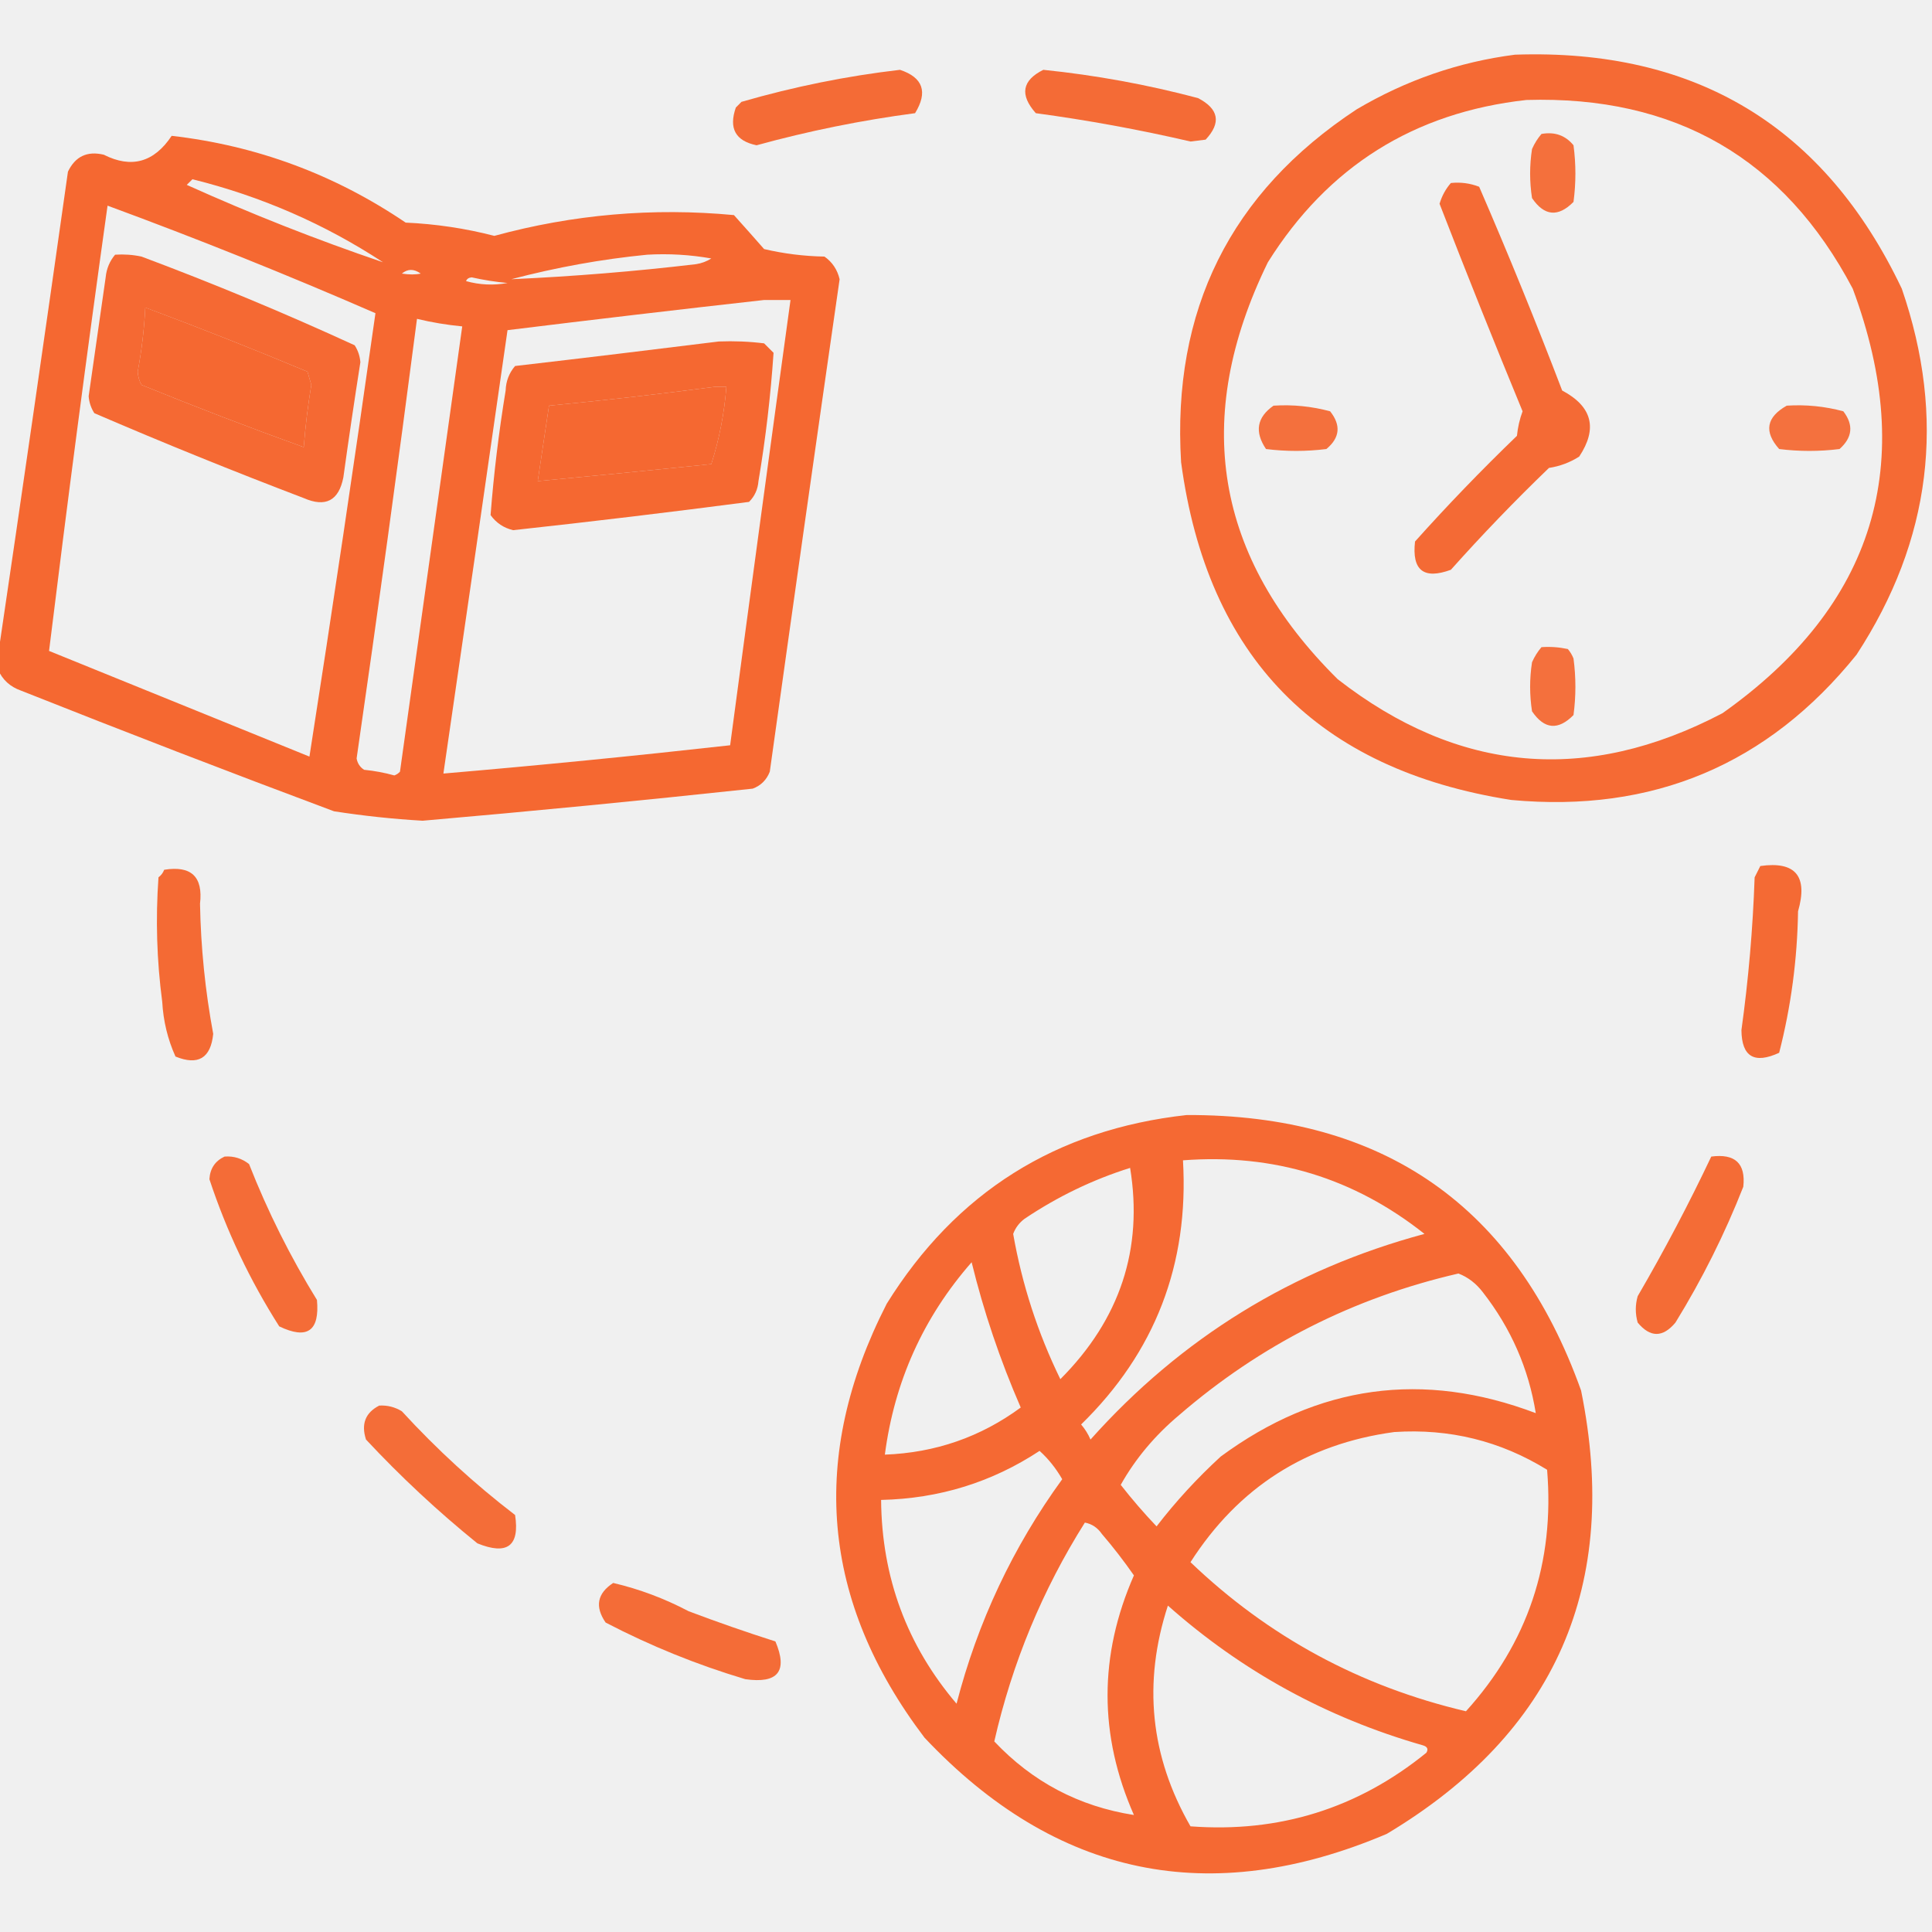
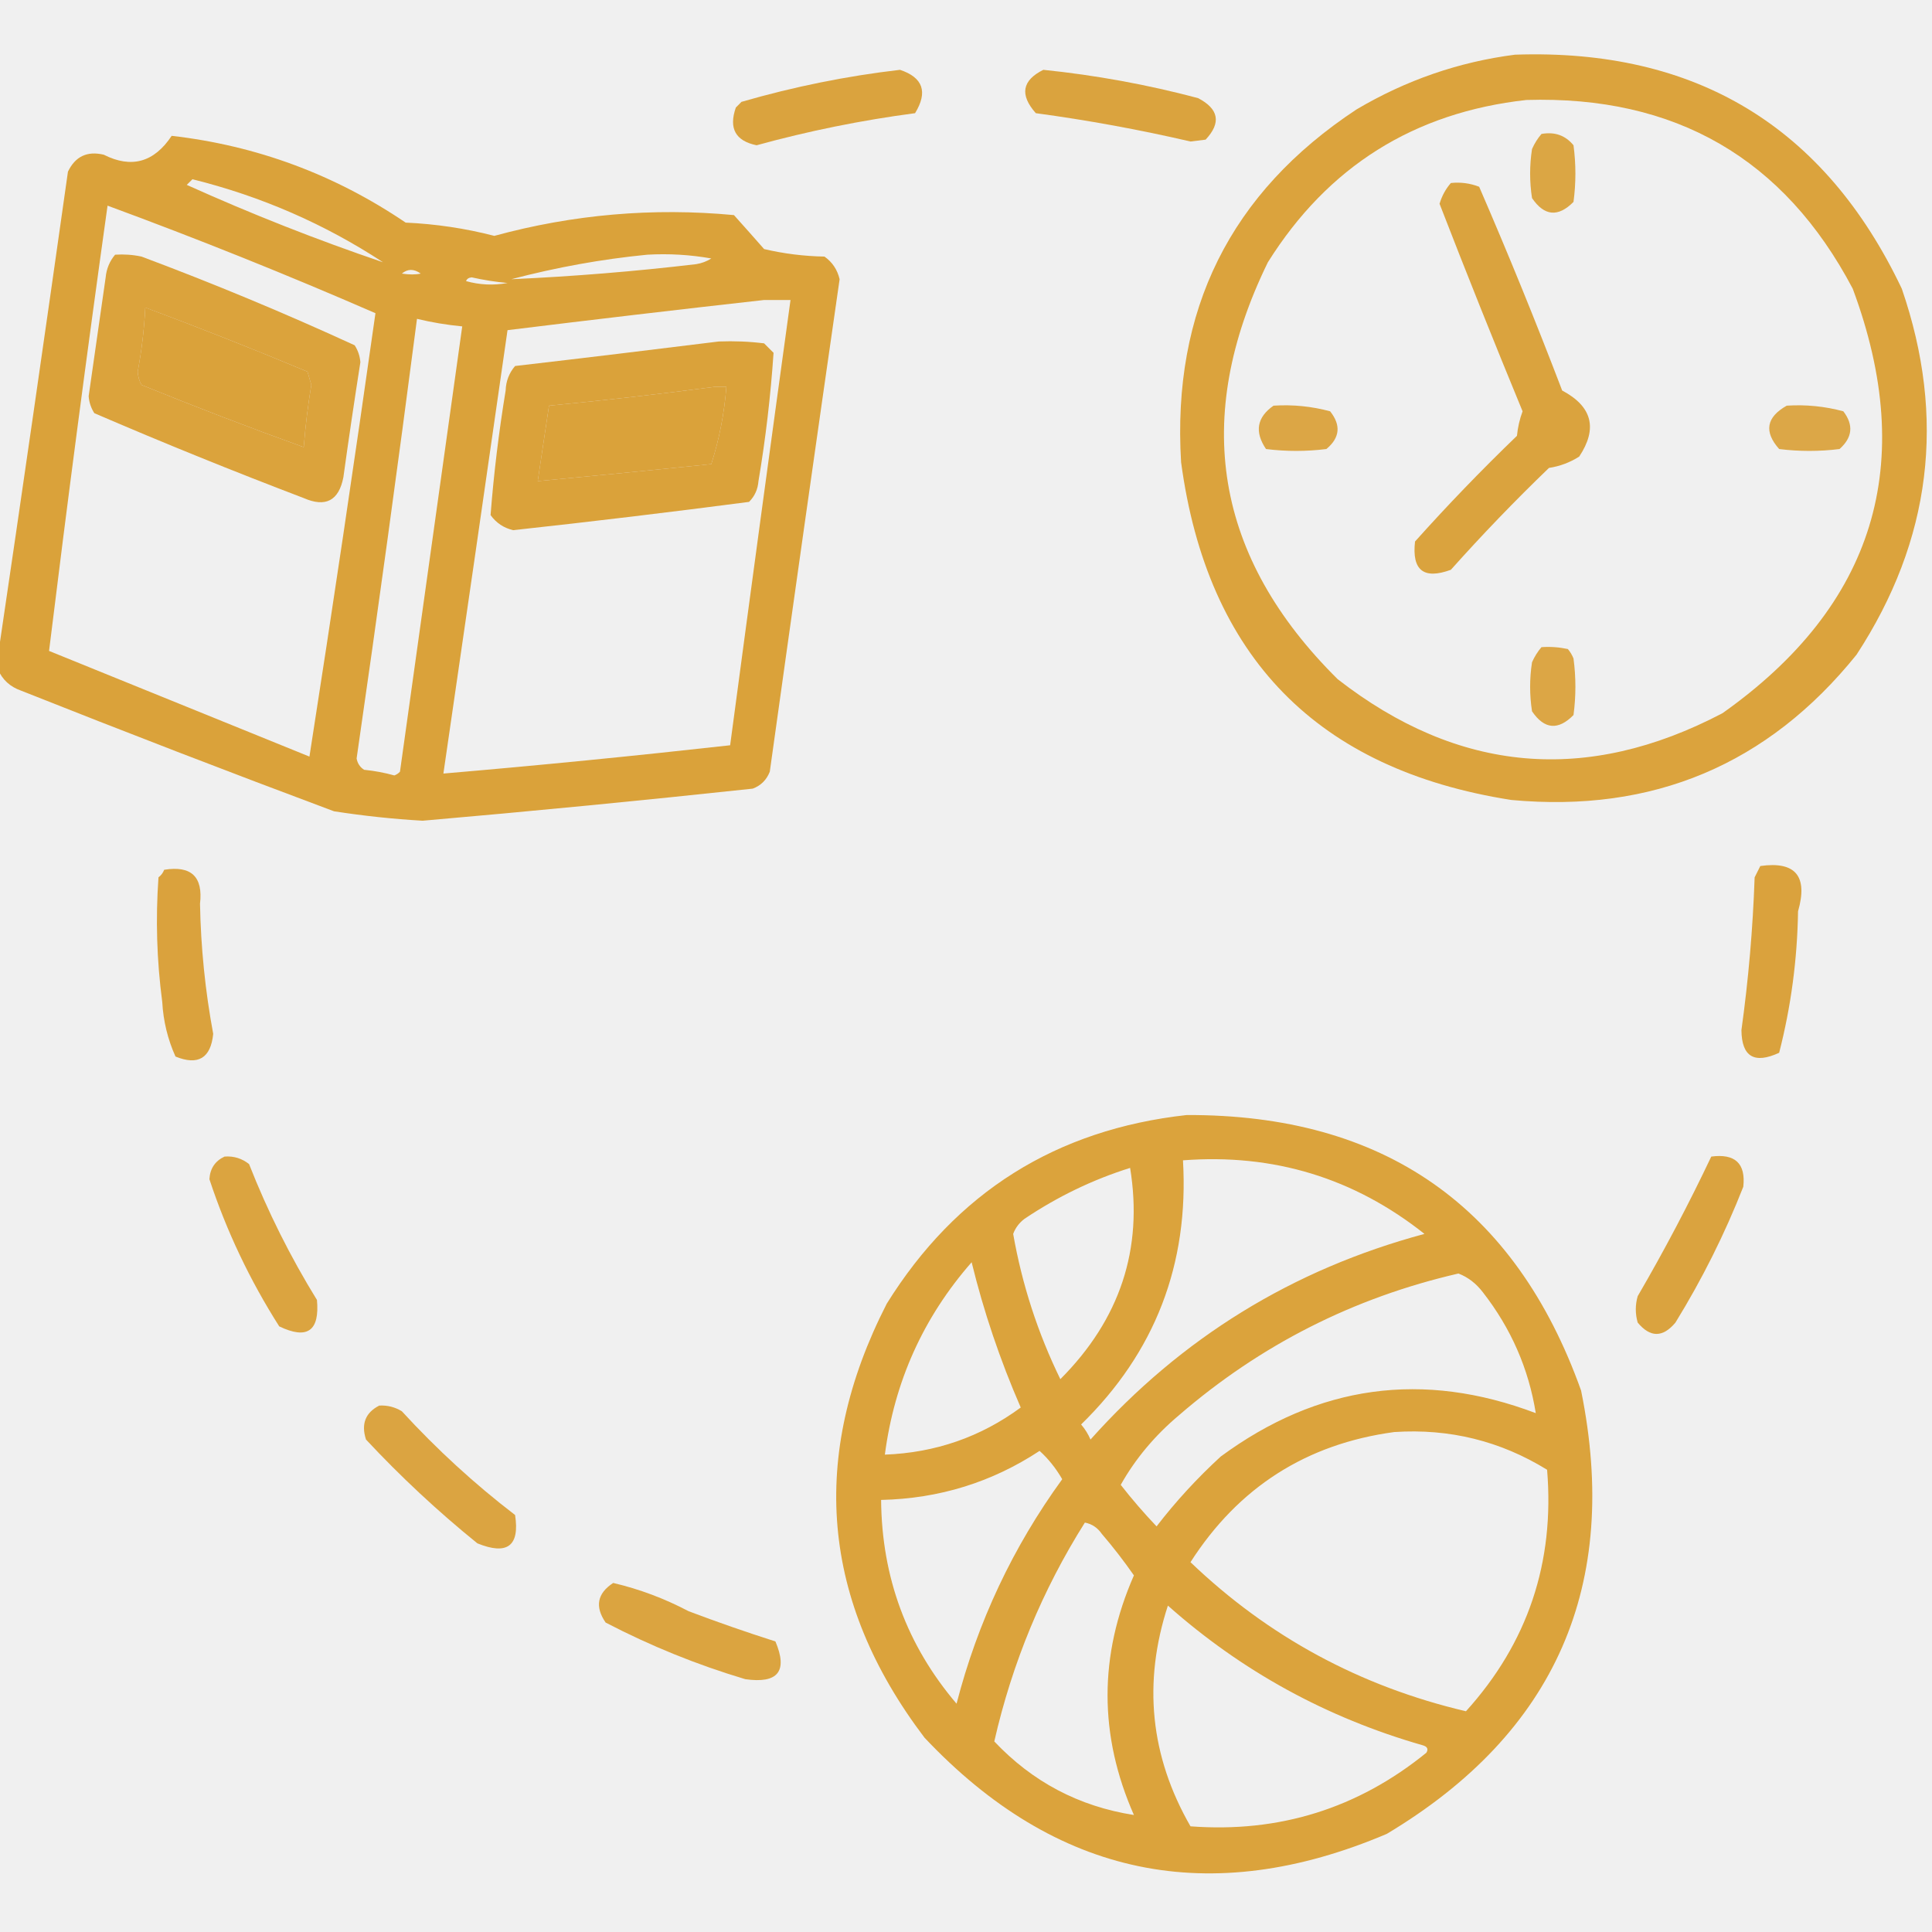
<svg xmlns="http://www.w3.org/2000/svg" width="36" height="36" viewBox="0 0 36 36" fill="none">
  <g clip-path="url(#clip0_201_11543)">
-     <path opacity="0.9" fill-rule="evenodd" clip-rule="evenodd" d="M28.23 1.019C31.597 0.903 33.999 2.356 35.437 5.379C36.268 7.792 35.987 10.066 34.594 12.199C32.942 14.249 30.798 15.151 28.16 14.906C24.547 14.34 22.497 12.243 22.008 8.613C21.836 5.78 22.926 3.589 25.277 2.039C26.2 1.493 27.185 1.153 28.23 1.019ZM28.441 1.863C31.217 1.779 33.244 2.951 34.523 5.379C35.739 8.645 34.931 11.282 32.097 13.289C29.566 14.618 27.176 14.407 24.926 12.656C22.635 10.387 22.202 7.798 23.625 4.887C24.743 3.103 26.348 2.095 28.441 1.863Z" fill="#F55B1F" />
-     <path opacity="0.889" fill-rule="evenodd" clip-rule="evenodd" d="M16.77 1.301C17.2 1.444 17.293 1.714 17.051 2.109C16.052 2.241 15.068 2.44 14.098 2.707C13.704 2.626 13.576 2.392 13.711 2.004C13.746 1.969 13.781 1.934 13.816 1.898C14.794 1.615 15.778 1.416 16.77 1.301Z" fill="#F55B1F" />
-     <path opacity="0.889" fill-rule="evenodd" clip-rule="evenodd" d="M19.441 1.301C20.415 1.401 21.376 1.576 22.324 1.828C22.712 2.03 22.759 2.288 22.465 2.602C22.371 2.613 22.277 2.625 22.184 2.637C21.231 2.416 20.27 2.24 19.301 2.109C18.997 1.767 19.044 1.498 19.441 1.301Z" fill="#F55B1F" />
-     <path opacity="0.912" fill-rule="evenodd" clip-rule="evenodd" d="M-0.035 12.48C-0.035 12.387 -0.035 12.293 -0.035 12.199C0.407 9.211 0.84 6.211 1.266 3.199C1.403 2.914 1.625 2.809 1.934 2.883C2.448 3.143 2.87 3.026 3.199 2.531C4.783 2.713 6.236 3.252 7.559 4.148C8.118 4.173 8.669 4.255 9.211 4.395C10.678 3.995 12.166 3.866 13.676 4.008C13.863 4.216 14.05 4.427 14.238 4.641C14.605 4.727 14.98 4.774 15.363 4.781C15.509 4.884 15.603 5.025 15.645 5.203C15.204 8.26 14.771 11.319 14.344 14.379C14.285 14.531 14.18 14.637 14.027 14.695C11.978 14.915 9.928 15.115 7.875 15.293C7.322 15.261 6.771 15.202 6.223 15.117C4.27 14.387 2.325 13.637 0.387 12.867C0.186 12.795 0.046 12.666 -0.035 12.48ZM7.137 4.887C5.894 4.465 4.676 3.984 3.48 3.445C3.516 3.41 3.551 3.375 3.586 3.34C4.864 3.657 6.048 4.173 7.137 4.887ZM2.004 3.832C3.688 4.452 5.352 5.12 6.996 5.836C6.606 8.592 6.196 11.346 5.766 14.098C4.148 13.441 2.531 12.785 0.914 12.129C1.254 9.363 1.617 6.597 2.004 3.832ZM12.059 4.746C12.46 4.723 12.858 4.746 13.254 4.816C13.168 4.871 13.074 4.906 12.973 4.922C11.826 5.058 10.677 5.151 9.527 5.203C10.369 4.981 11.213 4.829 12.059 4.746ZM7.488 5.098C7.596 5.007 7.713 5.007 7.84 5.098C7.742 5.119 7.625 5.119 7.488 5.098ZM8.684 5.238C8.7 5.196 8.735 5.173 8.789 5.168C9.009 5.217 9.232 5.253 9.457 5.273C9.195 5.321 8.938 5.309 8.684 5.238ZM14.238 5.59C14.402 5.59 14.566 5.59 14.73 5.59C14.349 8.355 13.974 11.12 13.605 13.887C11.824 14.086 10.043 14.262 8.262 14.414C8.663 11.663 9.062 8.909 9.457 6.152C11.059 5.955 12.653 5.767 14.238 5.59ZM2.707 5.73C3.721 6.109 4.729 6.507 5.73 6.926C5.754 7.008 5.777 7.09 5.801 7.172C5.737 7.557 5.69 7.944 5.66 8.332C4.647 7.967 3.639 7.58 2.637 7.172C2.595 7.097 2.571 7.015 2.566 6.926C2.64 6.53 2.687 6.132 2.707 5.73ZM7.77 5.941C8.045 6.008 8.326 6.054 8.613 6.082C8.227 8.847 7.84 11.612 7.453 14.379C7.424 14.411 7.389 14.434 7.348 14.449C7.164 14.398 6.977 14.363 6.785 14.344C6.709 14.296 6.662 14.226 6.645 14.133C7.04 11.405 7.415 8.674 7.77 5.941ZM13.324 7.207C13.395 7.207 13.465 7.207 13.535 7.207C13.496 7.702 13.403 8.183 13.254 8.648C12.176 8.759 11.098 8.864 10.02 8.965C10.09 8.496 10.16 8.027 10.23 7.559C11.274 7.459 12.305 7.342 13.324 7.207Z" fill="#F55B1F" />
-     <path opacity="0.86" fill-rule="evenodd" clip-rule="evenodd" d="M28.723 2.496C28.97 2.452 29.169 2.522 29.32 2.707C29.367 3.059 29.367 3.41 29.32 3.762C29.034 4.051 28.776 4.028 28.547 3.691C28.5 3.387 28.5 3.082 28.547 2.777C28.593 2.673 28.652 2.579 28.723 2.496Z" fill="#F55B1F" />
-     <path opacity="0.891" fill-rule="evenodd" clip-rule="evenodd" d="M27.035 3.41C27.219 3.391 27.395 3.415 27.562 3.48C28.106 4.735 28.621 6 29.109 7.277C29.669 7.574 29.774 7.984 29.426 8.508C29.253 8.618 29.066 8.688 28.863 8.719C28.228 9.33 27.619 9.963 27.035 10.617C26.529 10.803 26.306 10.628 26.367 10.09C26.974 9.412 27.607 8.756 28.266 8.121C28.282 7.962 28.317 7.809 28.371 7.664C27.842 6.382 27.326 5.093 26.824 3.797C26.868 3.65 26.938 3.521 27.035 3.41Z" fill="#F55B1F" />
-     <path opacity="0.904" fill-rule="evenodd" clip-rule="evenodd" d="M2.145 4.746C2.31 4.735 2.474 4.746 2.637 4.781C3.984 5.285 5.308 5.836 6.609 6.434C6.671 6.53 6.706 6.636 6.715 6.75C6.603 7.464 6.497 8.179 6.398 8.895C6.313 9.33 6.067 9.459 5.66 9.281C4.347 8.781 3.046 8.254 1.758 7.699C1.696 7.603 1.661 7.497 1.652 7.383C1.758 6.645 1.863 5.906 1.969 5.168C1.985 5.006 2.044 4.865 2.145 4.746ZM2.707 5.731C2.687 6.132 2.64 6.53 2.566 6.926C2.571 7.015 2.595 7.097 2.637 7.172C3.639 7.58 4.647 7.967 5.66 8.332C5.69 7.944 5.737 7.557 5.801 7.172C5.777 7.09 5.754 7.008 5.73 6.926C4.729 6.507 3.721 6.109 2.707 5.731Z" fill="#F55B1F" />
-     <path opacity="0.913" fill-rule="evenodd" clip-rule="evenodd" d="M13.395 6.363C13.677 6.352 13.958 6.363 14.238 6.398C14.297 6.457 14.355 6.516 14.414 6.574C14.36 7.373 14.267 8.17 14.133 8.965C14.121 9.118 14.063 9.247 13.957 9.352C12.496 9.543 11.032 9.719 9.562 9.879C9.387 9.838 9.246 9.744 9.141 9.598C9.201 8.823 9.295 8.05 9.422 7.277C9.428 7.101 9.487 6.949 9.598 6.82C10.874 6.672 12.139 6.519 13.395 6.363ZM13.324 7.207C12.305 7.342 11.274 7.459 10.23 7.559C10.16 8.027 10.09 8.496 10.02 8.965C11.098 8.864 12.176 8.759 13.254 8.648C13.403 8.183 13.496 7.702 13.535 7.207C13.465 7.207 13.395 7.207 13.324 7.207Z" fill="#F55B1F" />
-     <path opacity="0.858" fill-rule="evenodd" clip-rule="evenodd" d="M23.73 7.559C24.089 7.536 24.441 7.571 24.785 7.664C24.991 7.924 24.967 8.158 24.715 8.367C24.34 8.414 23.965 8.414 23.59 8.367C23.373 8.045 23.42 7.776 23.73 7.559Z" fill="#F55B1F" />
-     <path opacity="0.851" fill-rule="evenodd" clip-rule="evenodd" d="M33.293 7.559C33.652 7.536 34.003 7.571 34.348 7.664C34.542 7.918 34.519 8.152 34.277 8.367C33.902 8.414 33.527 8.414 33.152 8.367C32.865 8.044 32.912 7.774 33.293 7.559Z" fill="#F55B1F" />
-     <path opacity="0.856" fill-rule="evenodd" clip-rule="evenodd" d="M28.723 12.059C28.888 12.047 29.052 12.059 29.215 12.094C29.259 12.147 29.294 12.205 29.32 12.27C29.367 12.621 29.367 12.973 29.32 13.324C29.034 13.614 28.776 13.591 28.547 13.254C28.5 12.949 28.5 12.645 28.547 12.34C28.593 12.236 28.652 12.142 28.723 12.059Z" fill="#F55B1F" />
-     <path opacity="0.896" fill-rule="evenodd" clip-rule="evenodd" d="M32.801 16.137C33.457 16.044 33.692 16.326 33.504 16.981C33.49 17.877 33.373 18.756 33.152 19.617C32.689 19.831 32.454 19.691 32.449 19.195C32.58 18.25 32.662 17.301 32.695 16.348C32.731 16.276 32.767 16.205 32.801 16.137Z" fill="#F55B1F" />
-     <path opacity="0.896" fill-rule="evenodd" clip-rule="evenodd" d="M3.059 16.207C3.564 16.125 3.786 16.336 3.727 16.84C3.742 17.655 3.824 18.464 3.973 19.265C3.927 19.718 3.692 19.859 3.27 19.687C3.125 19.366 3.043 19.026 3.023 18.668C2.921 17.897 2.898 17.123 2.953 16.348C3.004 16.309 3.039 16.262 3.059 16.207Z" fill="#F55B1F" />
-     <path opacity="0.906" fill-rule="evenodd" clip-rule="evenodd" d="M22.113 20.777C25.784 20.765 28.233 22.476 29.461 25.91C30.197 29.533 28.99 32.287 25.84 34.172C22.545 35.572 19.674 34.974 17.227 32.379C15.3 29.837 15.066 27.142 16.523 24.293C17.814 22.218 19.678 21.046 22.113 20.777ZM22.043 21.621C23.729 21.492 25.229 21.949 26.543 22.992C24.085 23.653 22.011 24.93 20.32 26.824C20.276 26.721 20.217 26.627 20.145 26.543C21.523 25.198 22.156 23.557 22.043 21.621ZM21.058 21.762C21.304 23.27 20.871 24.583 19.758 25.699C19.338 24.839 19.045 23.937 18.879 22.992C18.921 22.879 18.991 22.786 19.09 22.711C19.705 22.298 20.361 21.981 21.058 21.762ZM18.105 23.52C18.33 24.44 18.635 25.343 19.02 26.227C18.272 26.777 17.428 27.07 16.488 27.105C16.666 25.743 17.205 24.547 18.105 23.52ZM27.176 23.73C27.355 23.799 27.507 23.916 27.633 24.082C28.155 24.752 28.484 25.502 28.617 26.332C26.516 25.536 24.559 25.805 22.746 27.141C22.307 27.544 21.908 27.978 21.551 28.442C21.317 28.196 21.094 27.938 20.883 27.668C21.156 27.182 21.519 26.748 21.973 26.367C23.489 25.058 25.223 24.18 27.176 23.73ZM25.98 26.684C27.009 26.616 27.958 26.85 28.828 27.387C28.971 29.115 28.467 30.615 27.316 31.887C25.345 31.424 23.634 30.498 22.183 29.109C23.077 27.714 24.343 26.905 25.98 26.684ZM19.371 27.035C19.534 27.182 19.675 27.358 19.793 27.563C18.874 28.828 18.218 30.222 17.824 31.746C16.899 30.659 16.43 29.393 16.418 27.949C17.499 27.925 18.483 27.62 19.371 27.035ZM20.215 28.371C20.346 28.396 20.452 28.467 20.531 28.582C20.744 28.83 20.943 29.088 21.129 29.355C20.474 30.846 20.474 32.334 21.129 33.82C20.106 33.66 19.239 33.203 18.527 32.449C18.86 30.988 19.423 29.628 20.215 28.371ZM21.762 29.918C23.137 31.139 24.719 32.007 26.508 32.52C26.596 32.544 26.62 32.591 26.578 32.66C25.3 33.698 23.835 34.155 22.183 34.031C21.433 32.727 21.293 31.356 21.762 29.918Z" fill="#F55B1F" />
-     <path opacity="0.879" fill-rule="evenodd" clip-rule="evenodd" d="M4.184 21.551C4.355 21.538 4.507 21.585 4.641 21.691C4.988 22.574 5.41 23.418 5.906 24.223C5.959 24.802 5.725 24.966 5.203 24.715C4.656 23.855 4.222 22.941 3.902 21.973C3.914 21.774 4.008 21.633 4.184 21.551Z" fill="#F55B1F" />
-     <path opacity="0.883" fill-rule="evenodd" clip-rule="evenodd" d="M31.887 21.551C32.332 21.492 32.531 21.68 32.484 22.113C32.137 22.996 31.715 23.84 31.219 24.645C30.984 24.926 30.75 24.926 30.516 24.645C30.469 24.48 30.469 24.316 30.516 24.152C31.012 23.301 31.468 22.434 31.887 21.551Z" fill="#F55B1F" />
-     <path opacity="0.876" fill-rule="evenodd" clip-rule="evenodd" d="M7.066 26.191C7.218 26.182 7.359 26.218 7.488 26.297C8.139 27.006 8.842 27.651 9.598 28.23C9.687 28.808 9.452 28.984 8.895 28.758C8.157 28.161 7.466 27.516 6.82 26.824C6.726 26.535 6.808 26.324 7.066 26.191Z" fill="#F55B1F" />
-     <path opacity="0.88" fill-rule="evenodd" clip-rule="evenodd" d="M11.426 29.496C11.913 29.61 12.382 29.786 12.832 30.023C13.367 30.225 13.906 30.413 14.449 30.586C14.684 31.142 14.496 31.376 13.887 31.289C12.986 31.02 12.118 30.668 11.285 30.234C11.081 29.937 11.128 29.691 11.426 29.496Z" fill="#F55B1F" />
+     <path opacity="0.9" fill-rule="evenodd" clip-rule="evenodd" d="M28.23 1.019C31.597 0.903 33.999 2.356 35.437 5.379C36.268 7.792 35.987 10.066 34.594 12.199C32.942 14.249 30.798 15.151 28.16 14.906C24.547 14.34 22.497 12.243 22.008 8.613C21.836 5.78 22.926 3.589 25.277 2.039C26.2 1.493 27.185 1.153 28.23 1.019ZM28.441 1.863C31.217 1.779 33.244 2.951 34.523 5.379C35.739 8.645 34.931 11.282 32.097 13.289C29.566 14.618 27.176 14.407 24.926 12.656C22.635 10.387 22.202 7.798 23.625 4.887C24.743 3.103 26.348 2.095 28.441 1.863Z" fill="#d89a29" />
+     <path opacity="0.889" fill-rule="evenodd" clip-rule="evenodd" d="M16.77 1.301C17.2 1.444 17.293 1.714 17.051 2.109C16.052 2.241 15.068 2.44 14.098 2.707C13.704 2.626 13.576 2.392 13.711 2.004C13.746 1.969 13.781 1.934 13.816 1.898C14.794 1.615 15.778 1.416 16.77 1.301Z" fill="#d89a29" />
+     <path opacity="0.889" fill-rule="evenodd" clip-rule="evenodd" d="M19.441 1.301C20.415 1.401 21.376 1.576 22.324 1.828C22.712 2.03 22.759 2.288 22.465 2.602C22.371 2.613 22.277 2.625 22.184 2.637C21.231 2.416 20.27 2.24 19.301 2.109C18.997 1.767 19.044 1.498 19.441 1.301Z" fill="#d89a29" />
+     <path opacity="0.912" fill-rule="evenodd" clip-rule="evenodd" d="M-0.035 12.48C-0.035 12.387 -0.035 12.293 -0.035 12.199C0.407 9.211 0.84 6.211 1.266 3.199C1.403 2.914 1.625 2.809 1.934 2.883C2.448 3.143 2.87 3.026 3.199 2.531C4.783 2.713 6.236 3.252 7.559 4.148C8.118 4.173 8.669 4.255 9.211 4.395C10.678 3.995 12.166 3.866 13.676 4.008C13.863 4.216 14.05 4.427 14.238 4.641C14.605 4.727 14.98 4.774 15.363 4.781C15.509 4.884 15.603 5.025 15.645 5.203C15.204 8.26 14.771 11.319 14.344 14.379C14.285 14.531 14.18 14.637 14.027 14.695C11.978 14.915 9.928 15.115 7.875 15.293C7.322 15.261 6.771 15.202 6.223 15.117C4.27 14.387 2.325 13.637 0.387 12.867C0.186 12.795 0.046 12.666 -0.035 12.48ZM7.137 4.887C5.894 4.465 4.676 3.984 3.48 3.445C3.516 3.41 3.551 3.375 3.586 3.34C4.864 3.657 6.048 4.173 7.137 4.887ZM2.004 3.832C3.688 4.452 5.352 5.12 6.996 5.836C6.606 8.592 6.196 11.346 5.766 14.098C4.148 13.441 2.531 12.785 0.914 12.129C1.254 9.363 1.617 6.597 2.004 3.832ZM12.059 4.746C12.46 4.723 12.858 4.746 13.254 4.816C13.168 4.871 13.074 4.906 12.973 4.922C11.826 5.058 10.677 5.151 9.527 5.203C10.369 4.981 11.213 4.829 12.059 4.746ZM7.488 5.098C7.596 5.007 7.713 5.007 7.84 5.098C7.742 5.119 7.625 5.119 7.488 5.098ZM8.684 5.238C8.7 5.196 8.735 5.173 8.789 5.168C9.009 5.217 9.232 5.253 9.457 5.273C9.195 5.321 8.938 5.309 8.684 5.238ZM14.238 5.59C14.402 5.59 14.566 5.59 14.73 5.59C14.349 8.355 13.974 11.12 13.605 13.887C11.824 14.086 10.043 14.262 8.262 14.414C8.663 11.663 9.062 8.909 9.457 6.152C11.059 5.955 12.653 5.767 14.238 5.59ZM2.707 5.73C3.721 6.109 4.729 6.507 5.73 6.926C5.754 7.008 5.777 7.09 5.801 7.172C5.737 7.557 5.69 7.944 5.66 8.332C4.647 7.967 3.639 7.58 2.637 7.172C2.595 7.097 2.571 7.015 2.566 6.926C2.64 6.53 2.687 6.132 2.707 5.73ZM7.77 5.941C8.045 6.008 8.326 6.054 8.613 6.082C8.227 8.847 7.84 11.612 7.453 14.379C7.424 14.411 7.389 14.434 7.348 14.449C7.164 14.398 6.977 14.363 6.785 14.344C6.709 14.296 6.662 14.226 6.645 14.133C7.04 11.405 7.415 8.674 7.77 5.941ZM13.324 7.207C13.395 7.207 13.465 7.207 13.535 7.207C13.496 7.702 13.403 8.183 13.254 8.648C12.176 8.759 11.098 8.864 10.02 8.965C10.09 8.496 10.16 8.027 10.23 7.559C11.274 7.459 12.305 7.342 13.324 7.207Z" fill="#d89a29" />
+     <path opacity="0.86" fill-rule="evenodd" clip-rule="evenodd" d="M28.723 2.496C28.97 2.452 29.169 2.522 29.32 2.707C29.367 3.059 29.367 3.41 29.32 3.762C29.034 4.051 28.776 4.028 28.547 3.691C28.5 3.387 28.5 3.082 28.547 2.777C28.593 2.673 28.652 2.579 28.723 2.496Z" fill="#d89a29" />
+     <path opacity="0.891" fill-rule="evenodd" clip-rule="evenodd" d="M27.035 3.41C27.219 3.391 27.395 3.415 27.562 3.48C28.106 4.735 28.621 6 29.109 7.277C29.669 7.574 29.774 7.984 29.426 8.508C29.253 8.618 29.066 8.688 28.863 8.719C28.228 9.33 27.619 9.963 27.035 10.617C26.529 10.803 26.306 10.628 26.367 10.09C26.974 9.412 27.607 8.756 28.266 8.121C28.282 7.962 28.317 7.809 28.371 7.664C27.842 6.382 27.326 5.093 26.824 3.797C26.868 3.65 26.938 3.521 27.035 3.41Z" fill="#d89a29" />
+     <path opacity="0.904" fill-rule="evenodd" clip-rule="evenodd" d="M2.145 4.746C2.31 4.735 2.474 4.746 2.637 4.781C3.984 5.285 5.308 5.836 6.609 6.434C6.671 6.53 6.706 6.636 6.715 6.75C6.603 7.464 6.497 8.179 6.398 8.895C6.313 9.33 6.067 9.459 5.66 9.281C4.347 8.781 3.046 8.254 1.758 7.699C1.696 7.603 1.661 7.497 1.652 7.383C1.758 6.645 1.863 5.906 1.969 5.168C1.985 5.006 2.044 4.865 2.145 4.746ZM2.707 5.731C2.687 6.132 2.64 6.53 2.566 6.926C2.571 7.015 2.595 7.097 2.637 7.172C3.639 7.58 4.647 7.967 5.66 8.332C5.69 7.944 5.737 7.557 5.801 7.172C5.777 7.09 5.754 7.008 5.73 6.926C4.729 6.507 3.721 6.109 2.707 5.731Z" fill="#d89a29" />
+     <path opacity="0.913" fill-rule="evenodd" clip-rule="evenodd" d="M13.395 6.363C13.677 6.352 13.958 6.363 14.238 6.398C14.297 6.457 14.355 6.516 14.414 6.574C14.36 7.373 14.267 8.17 14.133 8.965C14.121 9.118 14.063 9.247 13.957 9.352C12.496 9.543 11.032 9.719 9.562 9.879C9.387 9.838 9.246 9.744 9.141 9.598C9.201 8.823 9.295 8.05 9.422 7.277C9.428 7.101 9.487 6.949 9.598 6.82C10.874 6.672 12.139 6.519 13.395 6.363ZM13.324 7.207C12.305 7.342 11.274 7.459 10.23 7.559C10.16 8.027 10.09 8.496 10.02 8.965C11.098 8.864 12.176 8.759 13.254 8.648C13.403 8.183 13.496 7.702 13.535 7.207C13.465 7.207 13.395 7.207 13.324 7.207Z" fill="#d89a29" />
+     <path opacity="0.858" fill-rule="evenodd" clip-rule="evenodd" d="M23.73 7.559C24.089 7.536 24.441 7.571 24.785 7.664C24.991 7.924 24.967 8.158 24.715 8.367C24.34 8.414 23.965 8.414 23.59 8.367C23.373 8.045 23.42 7.776 23.73 7.559Z" fill="#d89a29" />
+     <path opacity="0.851" fill-rule="evenodd" clip-rule="evenodd" d="M33.293 7.559C33.652 7.536 34.003 7.571 34.348 7.664C34.542 7.918 34.519 8.152 34.277 8.367C33.902 8.414 33.527 8.414 33.152 8.367C32.865 8.044 32.912 7.774 33.293 7.559Z" fill="#d89a29" />
+     <path opacity="0.856" fill-rule="evenodd" clip-rule="evenodd" d="M28.723 12.059C28.888 12.047 29.052 12.059 29.215 12.094C29.259 12.147 29.294 12.205 29.32 12.27C29.367 12.621 29.367 12.973 29.32 13.324C29.034 13.614 28.776 13.591 28.547 13.254C28.5 12.949 28.5 12.645 28.547 12.34C28.593 12.236 28.652 12.142 28.723 12.059Z" fill="#d89a29" />
+     <path opacity="0.896" fill-rule="evenodd" clip-rule="evenodd" d="M32.801 16.137C33.457 16.044 33.692 16.326 33.504 16.981C33.49 17.877 33.373 18.756 33.152 19.617C32.689 19.831 32.454 19.691 32.449 19.195C32.58 18.25 32.662 17.301 32.695 16.348C32.731 16.276 32.767 16.205 32.801 16.137Z" fill="#d89a29" />
+     <path opacity="0.896" fill-rule="evenodd" clip-rule="evenodd" d="M3.059 16.207C3.564 16.125 3.786 16.336 3.727 16.84C3.742 17.655 3.824 18.464 3.973 19.265C3.927 19.718 3.692 19.859 3.27 19.687C3.125 19.366 3.043 19.026 3.023 18.668C2.921 17.897 2.898 17.123 2.953 16.348C3.004 16.309 3.039 16.262 3.059 16.207Z" fill="#d89a29" />
+     <path opacity="0.906" fill-rule="evenodd" clip-rule="evenodd" d="M22.113 20.777C25.784 20.765 28.233 22.476 29.461 25.91C30.197 29.533 28.99 32.287 25.84 34.172C22.545 35.572 19.674 34.974 17.227 32.379C15.3 29.837 15.066 27.142 16.523 24.293C17.814 22.218 19.678 21.046 22.113 20.777ZM22.043 21.621C23.729 21.492 25.229 21.949 26.543 22.992C24.085 23.653 22.011 24.93 20.32 26.824C20.276 26.721 20.217 26.627 20.145 26.543C21.523 25.198 22.156 23.557 22.043 21.621ZM21.058 21.762C21.304 23.27 20.871 24.583 19.758 25.699C19.338 24.839 19.045 23.937 18.879 22.992C18.921 22.879 18.991 22.786 19.09 22.711C19.705 22.298 20.361 21.981 21.058 21.762ZM18.105 23.52C18.33 24.44 18.635 25.343 19.02 26.227C18.272 26.777 17.428 27.07 16.488 27.105C16.666 25.743 17.205 24.547 18.105 23.52ZM27.176 23.73C27.355 23.799 27.507 23.916 27.633 24.082C28.155 24.752 28.484 25.502 28.617 26.332C26.516 25.536 24.559 25.805 22.746 27.141C22.307 27.544 21.908 27.978 21.551 28.442C21.317 28.196 21.094 27.938 20.883 27.668C21.156 27.182 21.519 26.748 21.973 26.367C23.489 25.058 25.223 24.18 27.176 23.73ZM25.98 26.684C27.009 26.616 27.958 26.85 28.828 27.387C28.971 29.115 28.467 30.615 27.316 31.887C25.345 31.424 23.634 30.498 22.183 29.109C23.077 27.714 24.343 26.905 25.98 26.684ZM19.371 27.035C19.534 27.182 19.675 27.358 19.793 27.563C18.874 28.828 18.218 30.222 17.824 31.746C16.899 30.659 16.43 29.393 16.418 27.949C17.499 27.925 18.483 27.62 19.371 27.035ZM20.215 28.371C20.346 28.396 20.452 28.467 20.531 28.582C20.744 28.83 20.943 29.088 21.129 29.355C20.474 30.846 20.474 32.334 21.129 33.82C20.106 33.66 19.239 33.203 18.527 32.449C18.86 30.988 19.423 29.628 20.215 28.371ZM21.762 29.918C23.137 31.139 24.719 32.007 26.508 32.52C26.596 32.544 26.62 32.591 26.578 32.66C25.3 33.698 23.835 34.155 22.183 34.031C21.433 32.727 21.293 31.356 21.762 29.918Z" fill="#d89a29" />
+     <path opacity="0.879" fill-rule="evenodd" clip-rule="evenodd" d="M4.184 21.551C4.355 21.538 4.507 21.585 4.641 21.691C4.988 22.574 5.41 23.418 5.906 24.223C5.959 24.802 5.725 24.966 5.203 24.715C4.656 23.855 4.222 22.941 3.902 21.973C3.914 21.774 4.008 21.633 4.184 21.551Z" fill="#d89a29" />
+     <path opacity="0.883" fill-rule="evenodd" clip-rule="evenodd" d="M31.887 21.551C32.332 21.492 32.531 21.68 32.484 22.113C32.137 22.996 31.715 23.84 31.219 24.645C30.984 24.926 30.75 24.926 30.516 24.645C30.469 24.48 30.469 24.316 30.516 24.152C31.012 23.301 31.468 22.434 31.887 21.551Z" fill="#d89a29" />
+     <path opacity="0.876" fill-rule="evenodd" clip-rule="evenodd" d="M7.066 26.191C7.218 26.182 7.359 26.218 7.488 26.297C8.139 27.006 8.842 27.651 9.598 28.23C9.687 28.808 9.452 28.984 8.895 28.758C8.157 28.161 7.466 27.516 6.82 26.824C6.726 26.535 6.808 26.324 7.066 26.191Z" fill="#d89a29" />
+     <path opacity="0.88" fill-rule="evenodd" clip-rule="evenodd" d="M11.426 29.496C11.913 29.61 12.382 29.786 12.832 30.023C13.367 30.225 13.906 30.413 14.449 30.586C14.684 31.142 14.496 31.376 13.887 31.289C12.986 31.02 12.118 30.668 11.285 30.234C11.081 29.937 11.128 29.691 11.426 29.496Z" fill="#d89a29" />
  </g>
  <defs>
    <clipPath id="clip0_201_11543">
      <rect width="36" height="36" fill="white" />
    </clipPath>
  </defs>
</svg>
